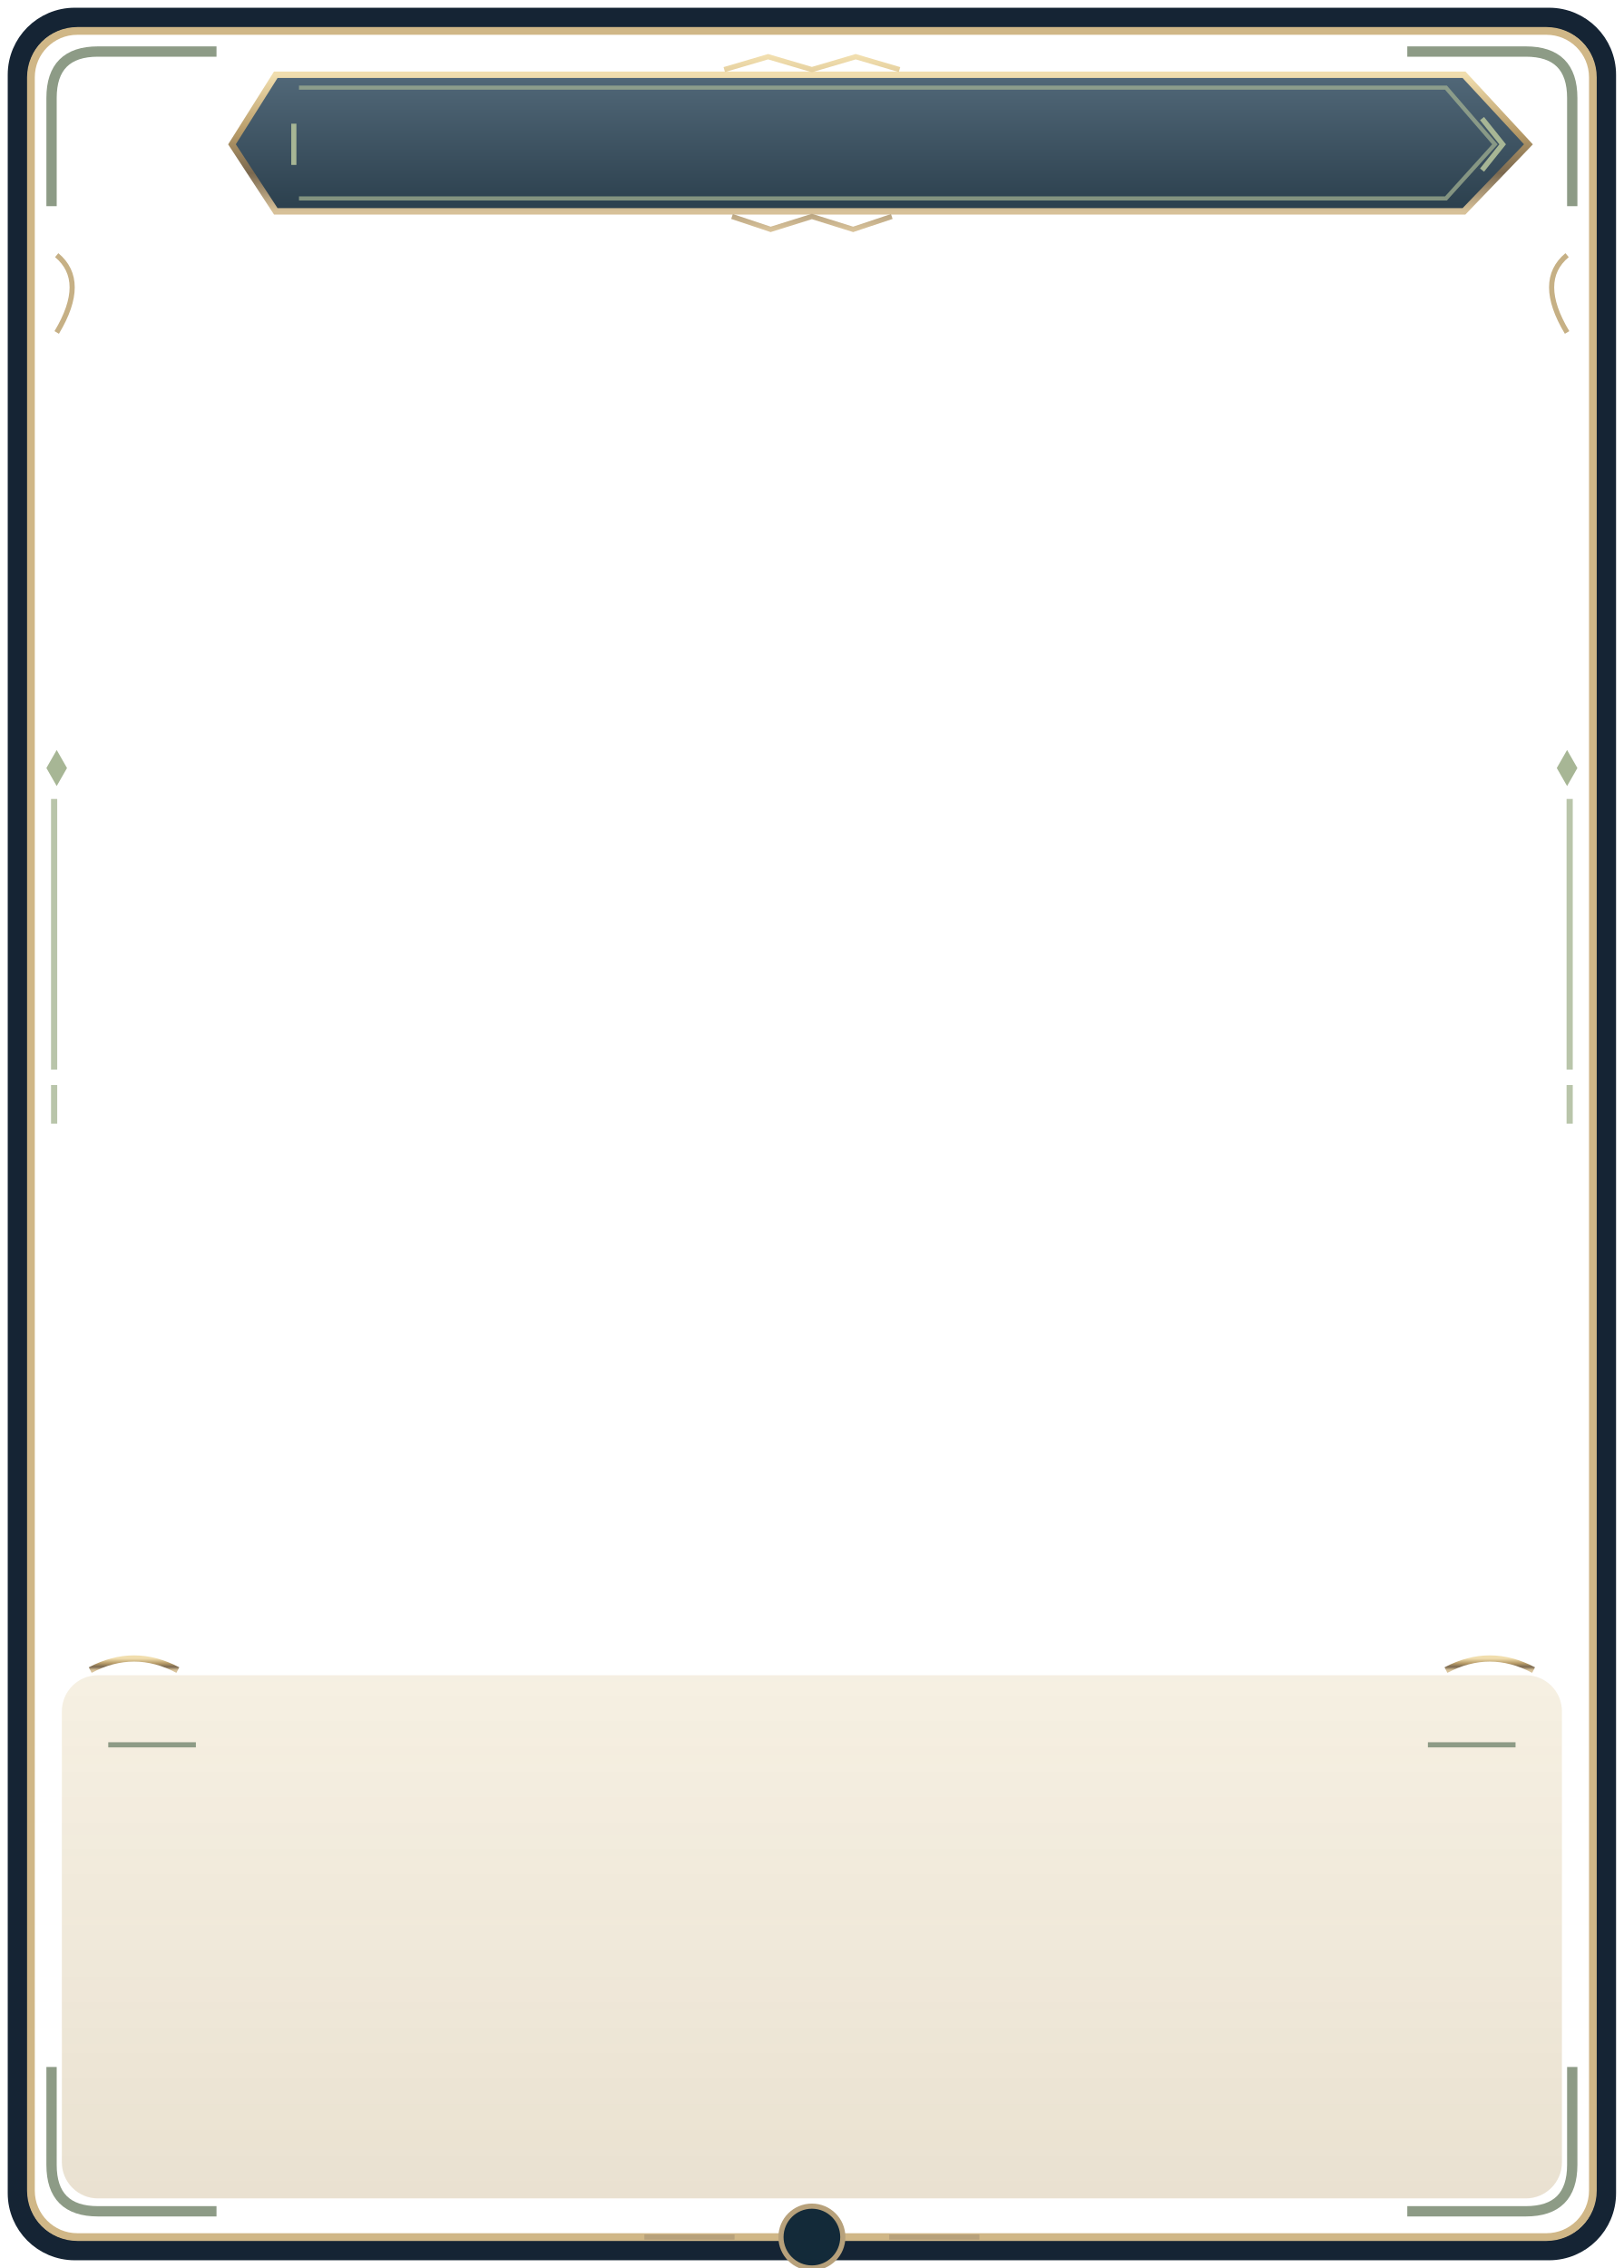
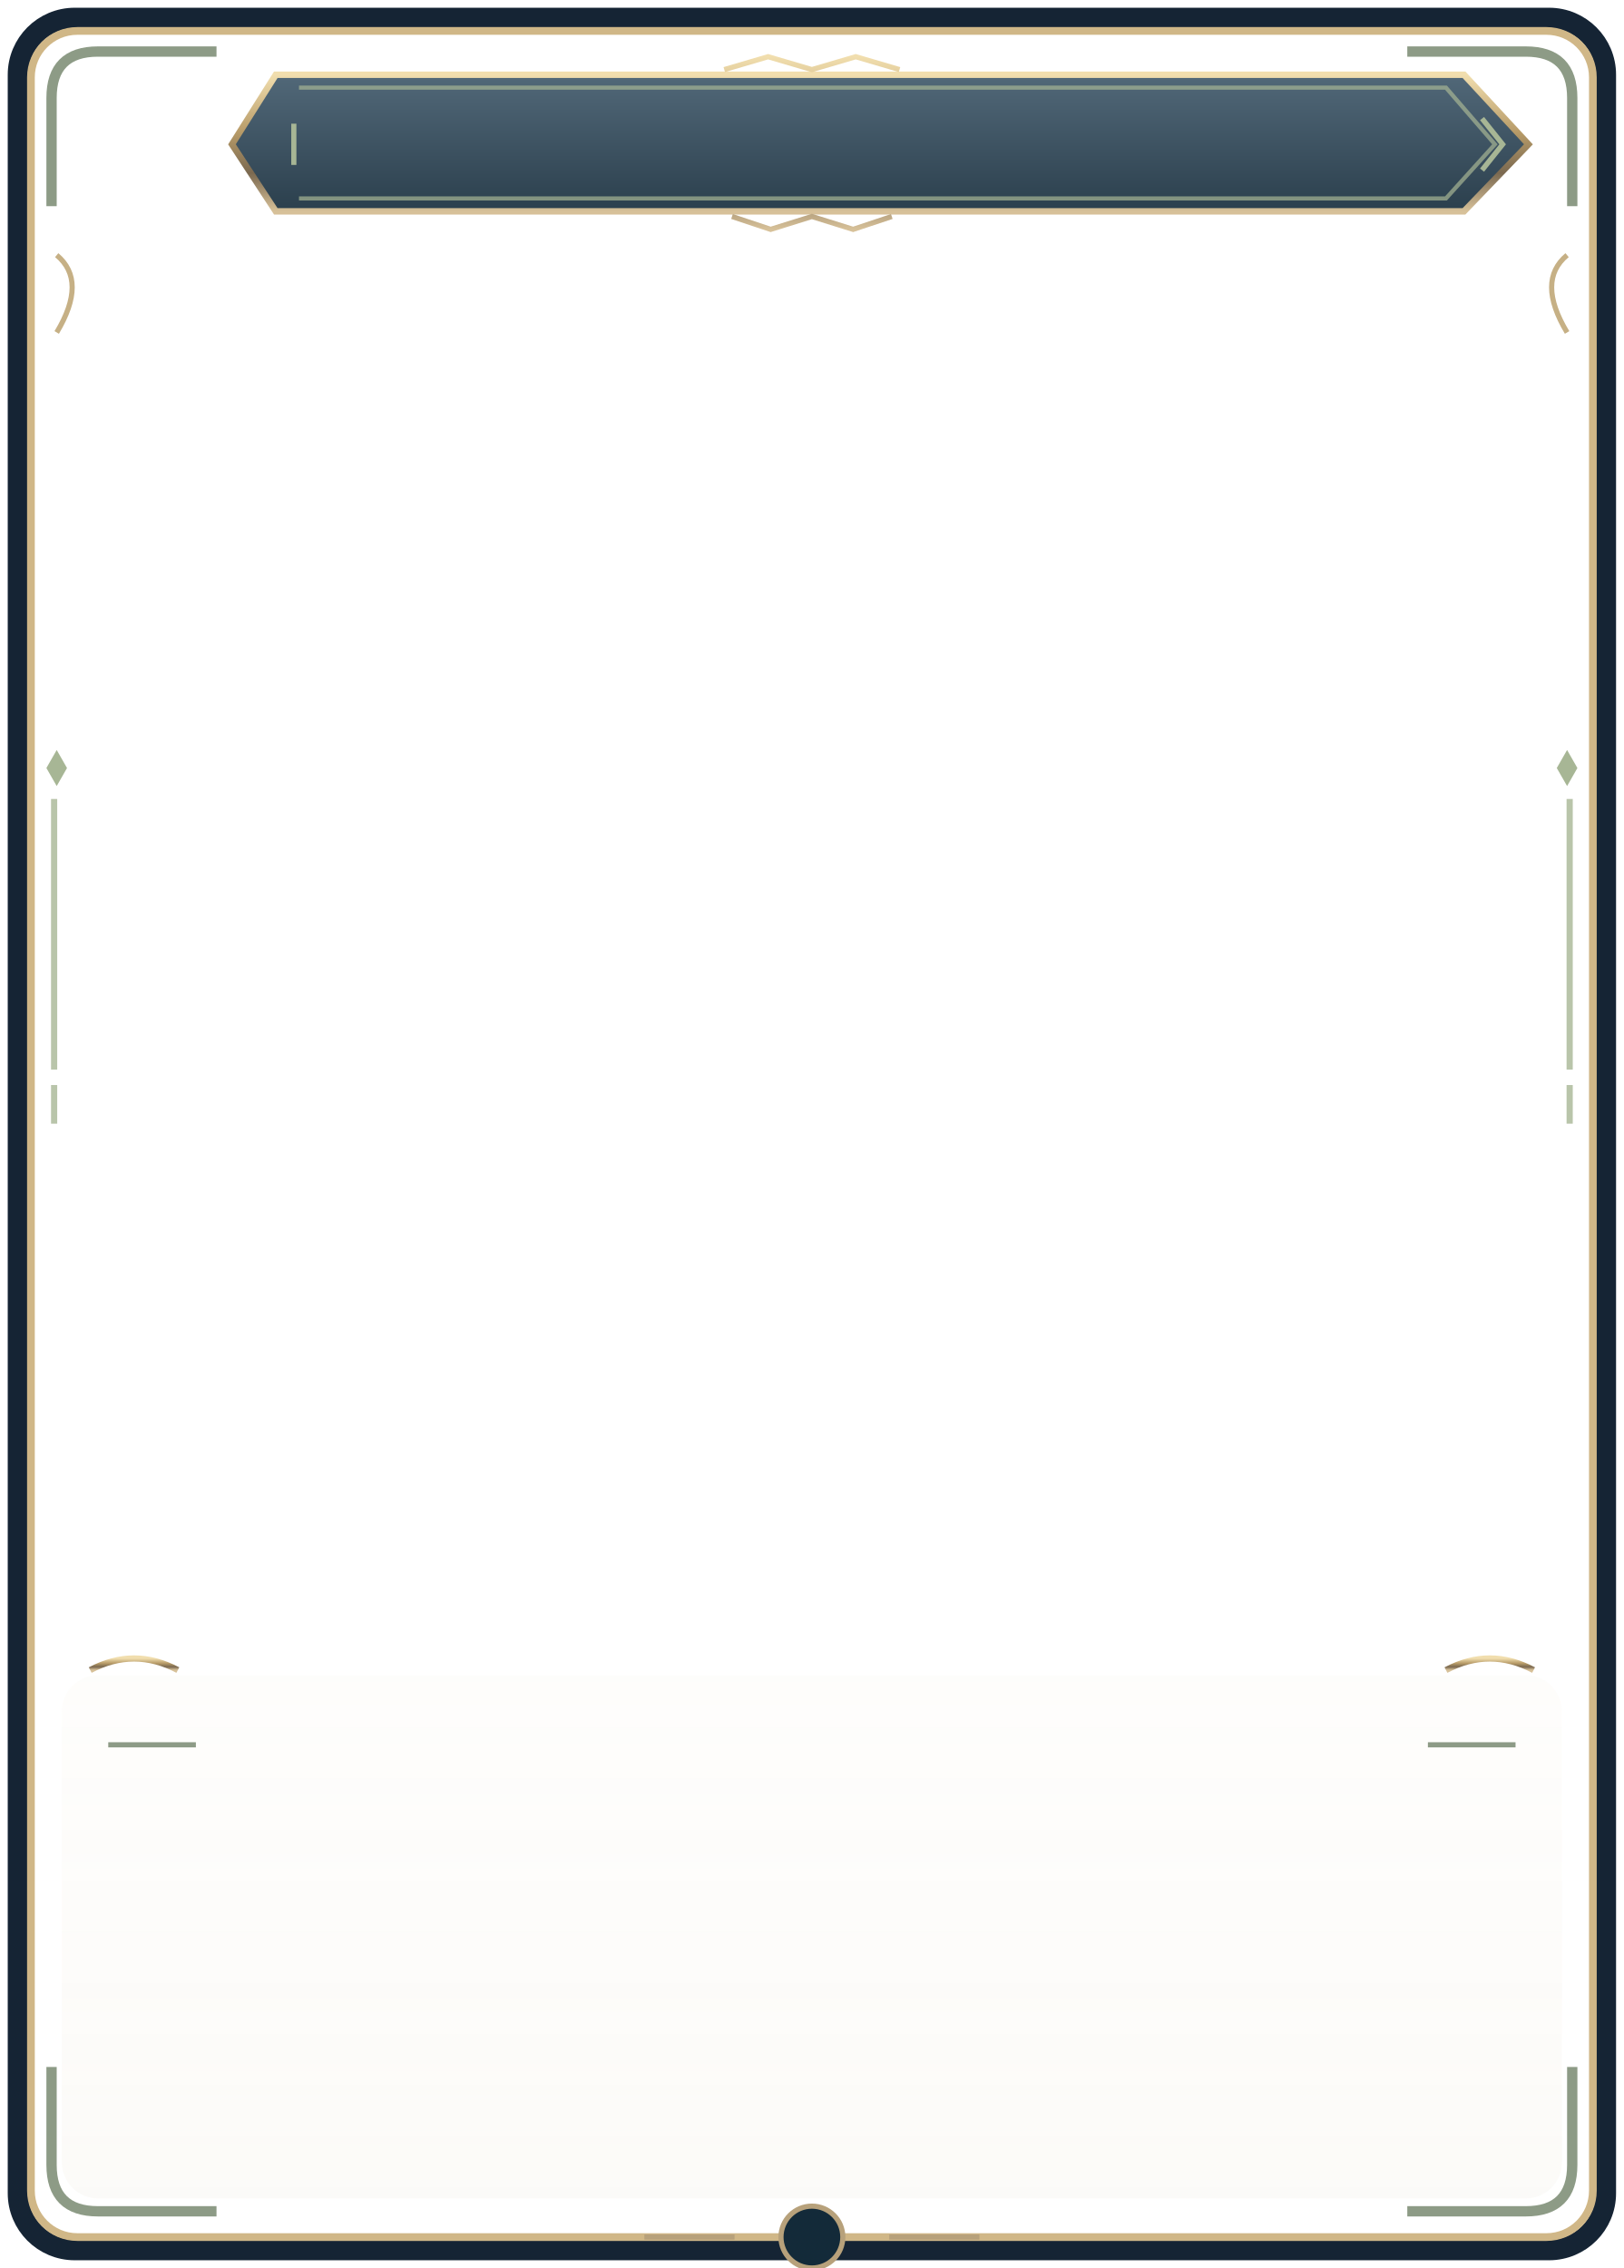
<svg xmlns="http://www.w3.org/2000/svg" width="63mm" height="88mm" viewBox="0 0 630 880">
  <defs>
    <linearGradient id="paper" x2="0" y2="1">
-       <stop stop-color="#f4eddd" stop-opacity=".85" />
-       <stop offset="1" stop-color="#e8dfcd" stop-opacity=".93" />
+       <stop stop-color="#f4eddd" stop-opacity=".10" />
+       <stop offset="1" stop-color="#e8dfcd" stop-opacity=".14" />
    </linearGradient>
  </defs>
  <defs>
    <linearGradient id="metal" x2="0" y2="1">
      <stop stop-color="#f1deae" />
      <stop offset=".42" stop-color="#b79b68" />
      <stop offset=".72" stop-color="#7b6950" />
      <stop offset="1" stop-color="#d7c199" />
    </linearGradient>
    <linearGradient id="title" x2="0" y2="1">
      <stop stop-color="#40596b" />
      <stop offset="1" stop-color="#162c3b" />
    </linearGradient>
  </defs>
  <rect x="7" y="7" width="616" height="866" rx="22" fill="none" stroke="#152434" stroke-width="8" />
  <rect x="12" y="12" width="606" height="856" rx="18" fill="none" stroke="#d0b787" stroke-width="3" />
  <path d="M20 80V38q0-18 18-18h46M610 80V38q0-18-18-18h-46M20 802v38q0 18 18 18h46M610 802v38q0 18-18 18h-46" fill="none" stroke="#8d9b86" stroke-width="4" />
  <path d="M22 99q12 10 0 30M608 99q-12 10 0 30" fill="none" stroke="#c6b085" stroke-width="2" />
  <path d="M107 29h461l25 27-25 26H107L90 56Z" fill="url(#title)" fill-opacity=".91" stroke="url(#metal)" stroke-width="2.5" />
  <path d="M116 34h445l19 22-19 21H116" fill="none" stroke="#a7b695" stroke-opacity=".7" stroke-width="1.6" />
  <path d="m281 27 17-5 17 5 17-5 17 5M284 84l15 5 16-5 16 5 15-5" fill="none" stroke="url(#metal)" stroke-width="2" />
  <path d="M114 48v16M575 46l8 10-8 10" fill="none" stroke="#a7b695" stroke-width="2" />
  <rect x="24" y="650" width="582" height="203" rx="14" fill="url(#paper)" />
  <path d="M42 677h34M588 677h-34" stroke="#8d9b86" stroke-width="2" />
  <path d="M285 868h-35M345 868h35" stroke="#b7a17b" stroke-width="2" />
  <circle cx="315" cy="868" r="12" fill="#132a39" stroke="#b7a17b" stroke-width="2" />
  <path d="M21 310v105m0 6v15M609 310v105m0 6v15" stroke="#a7b695" stroke-opacity=".8" stroke-width="2.4" />
  <path d="m18 298 4-7 4 7-4 7ZM604 298l4-7 4 7-4 7Z" fill="#a7b695" />
  <path d="M35 648q17-9 34 0M561 648q17-9 34 0" fill="none" stroke="url(#metal)" stroke-width="2.4" />
</svg>
